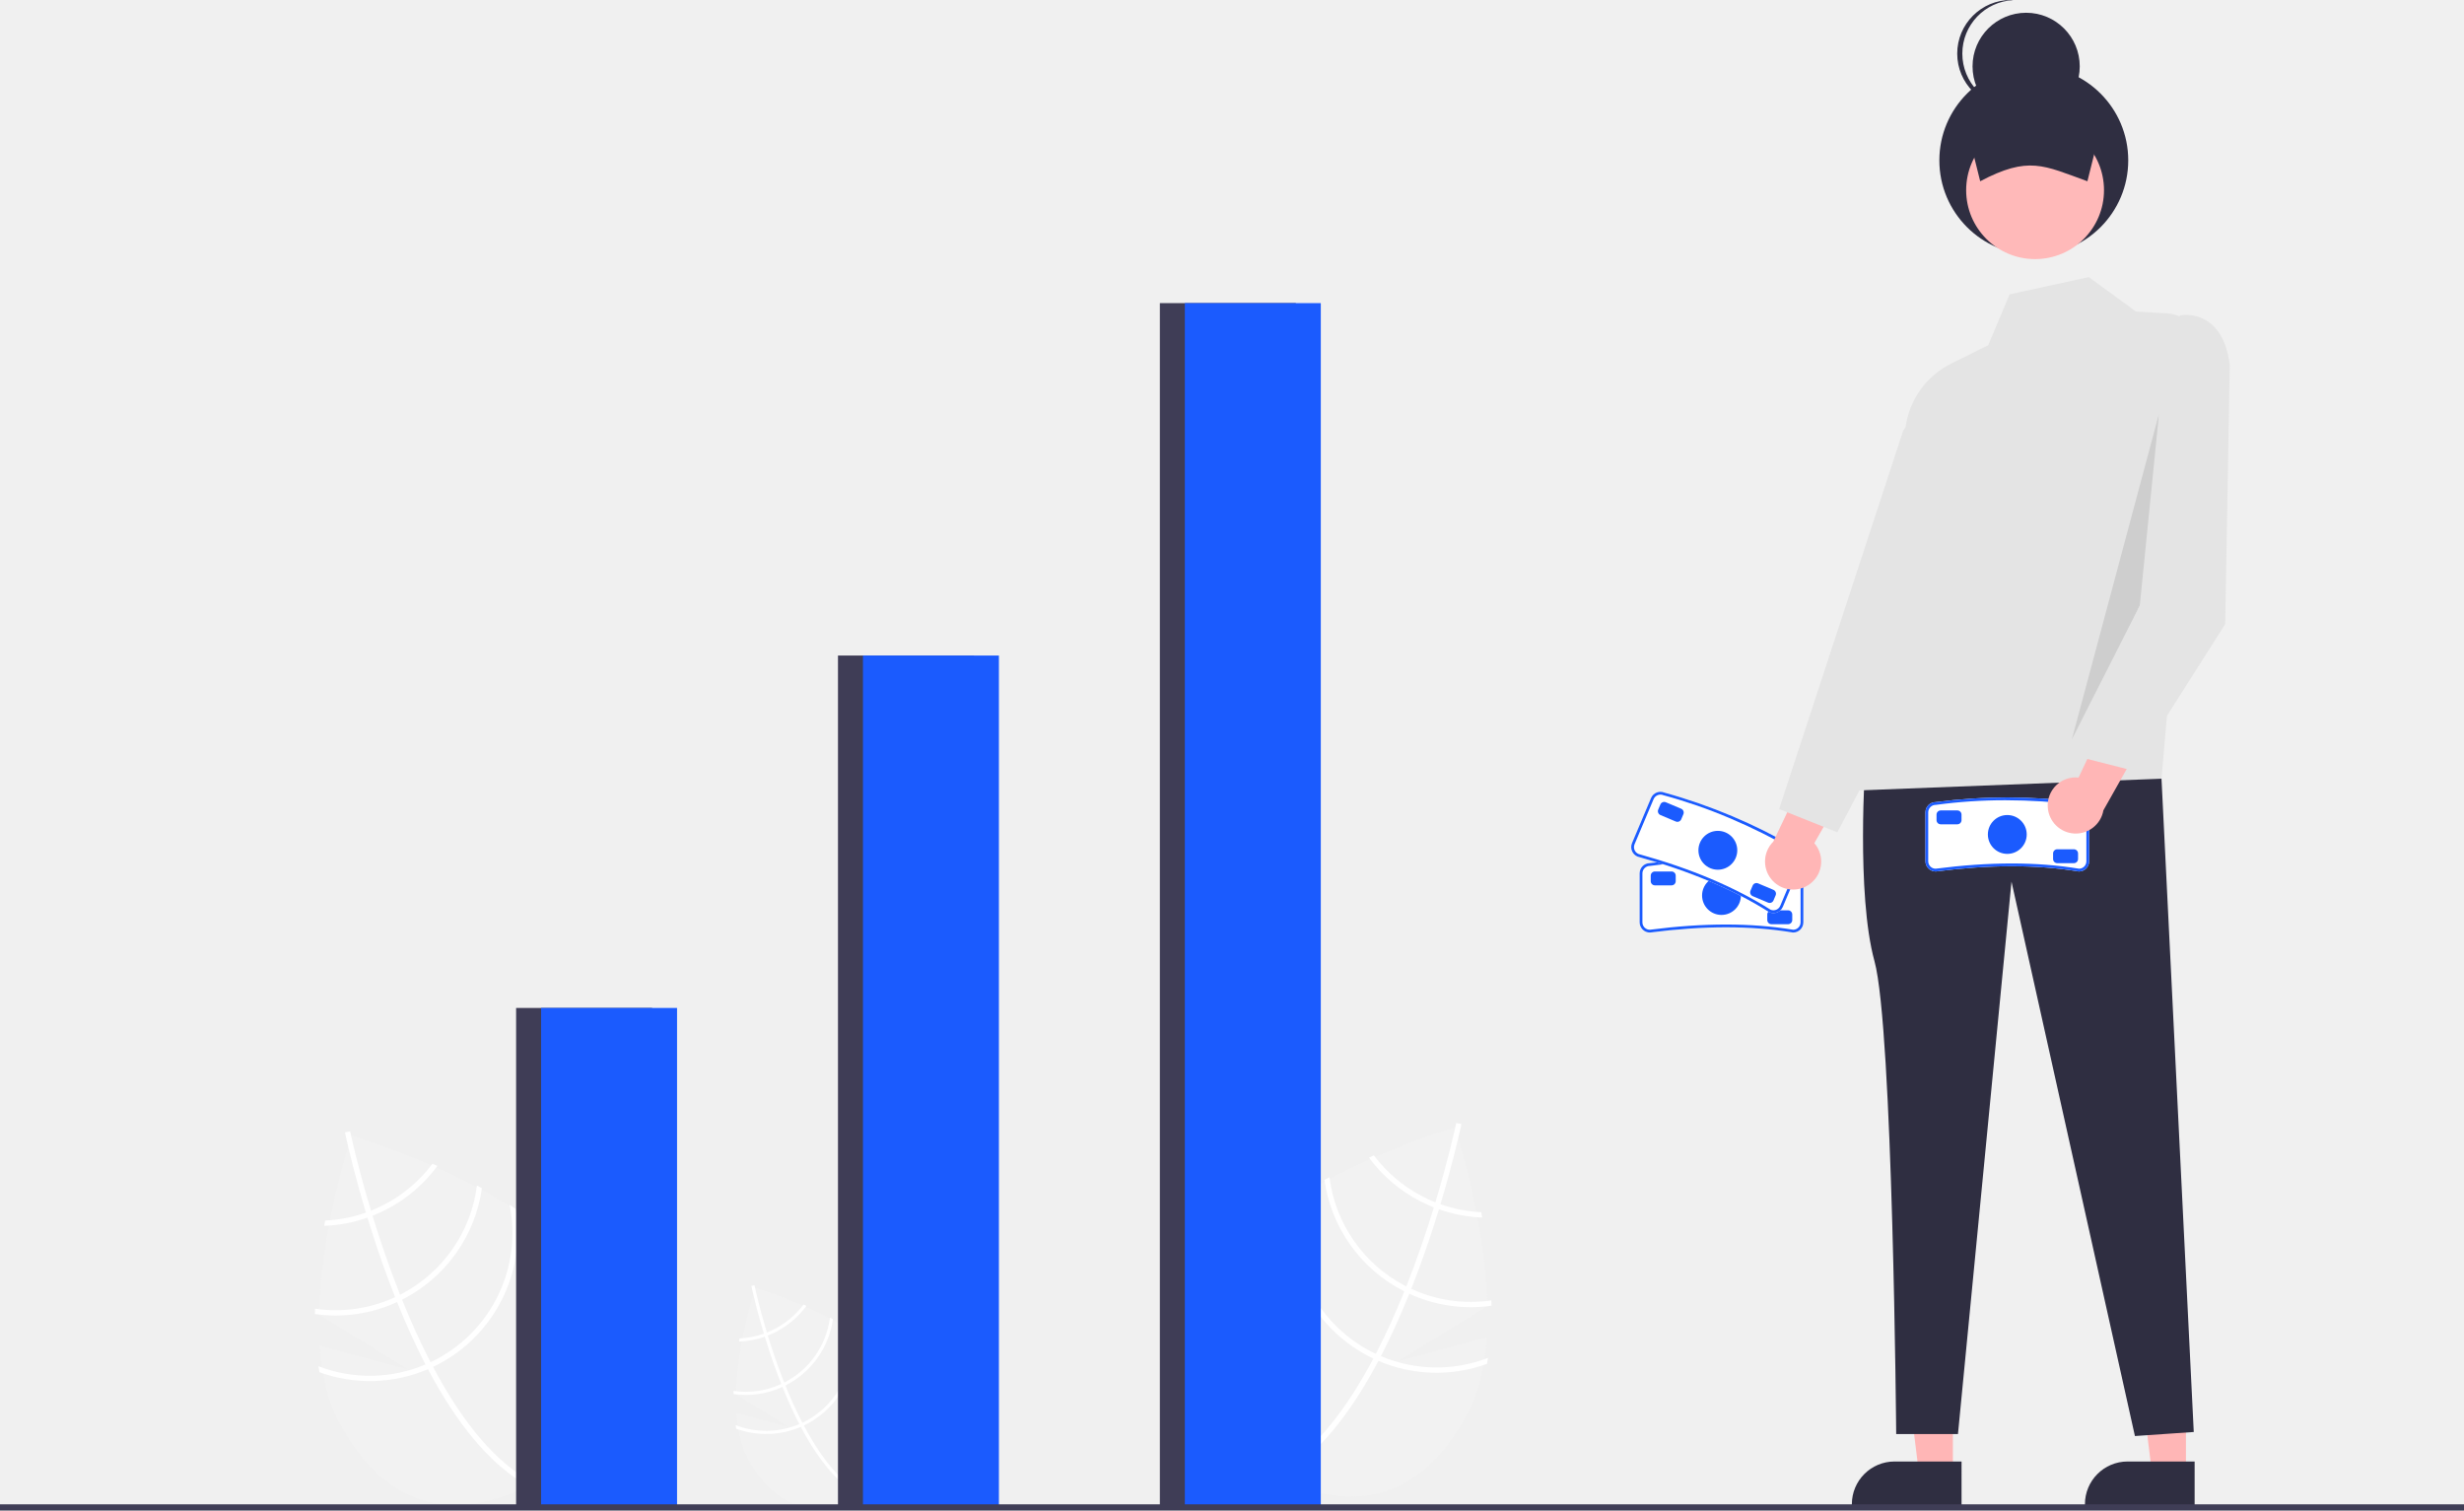
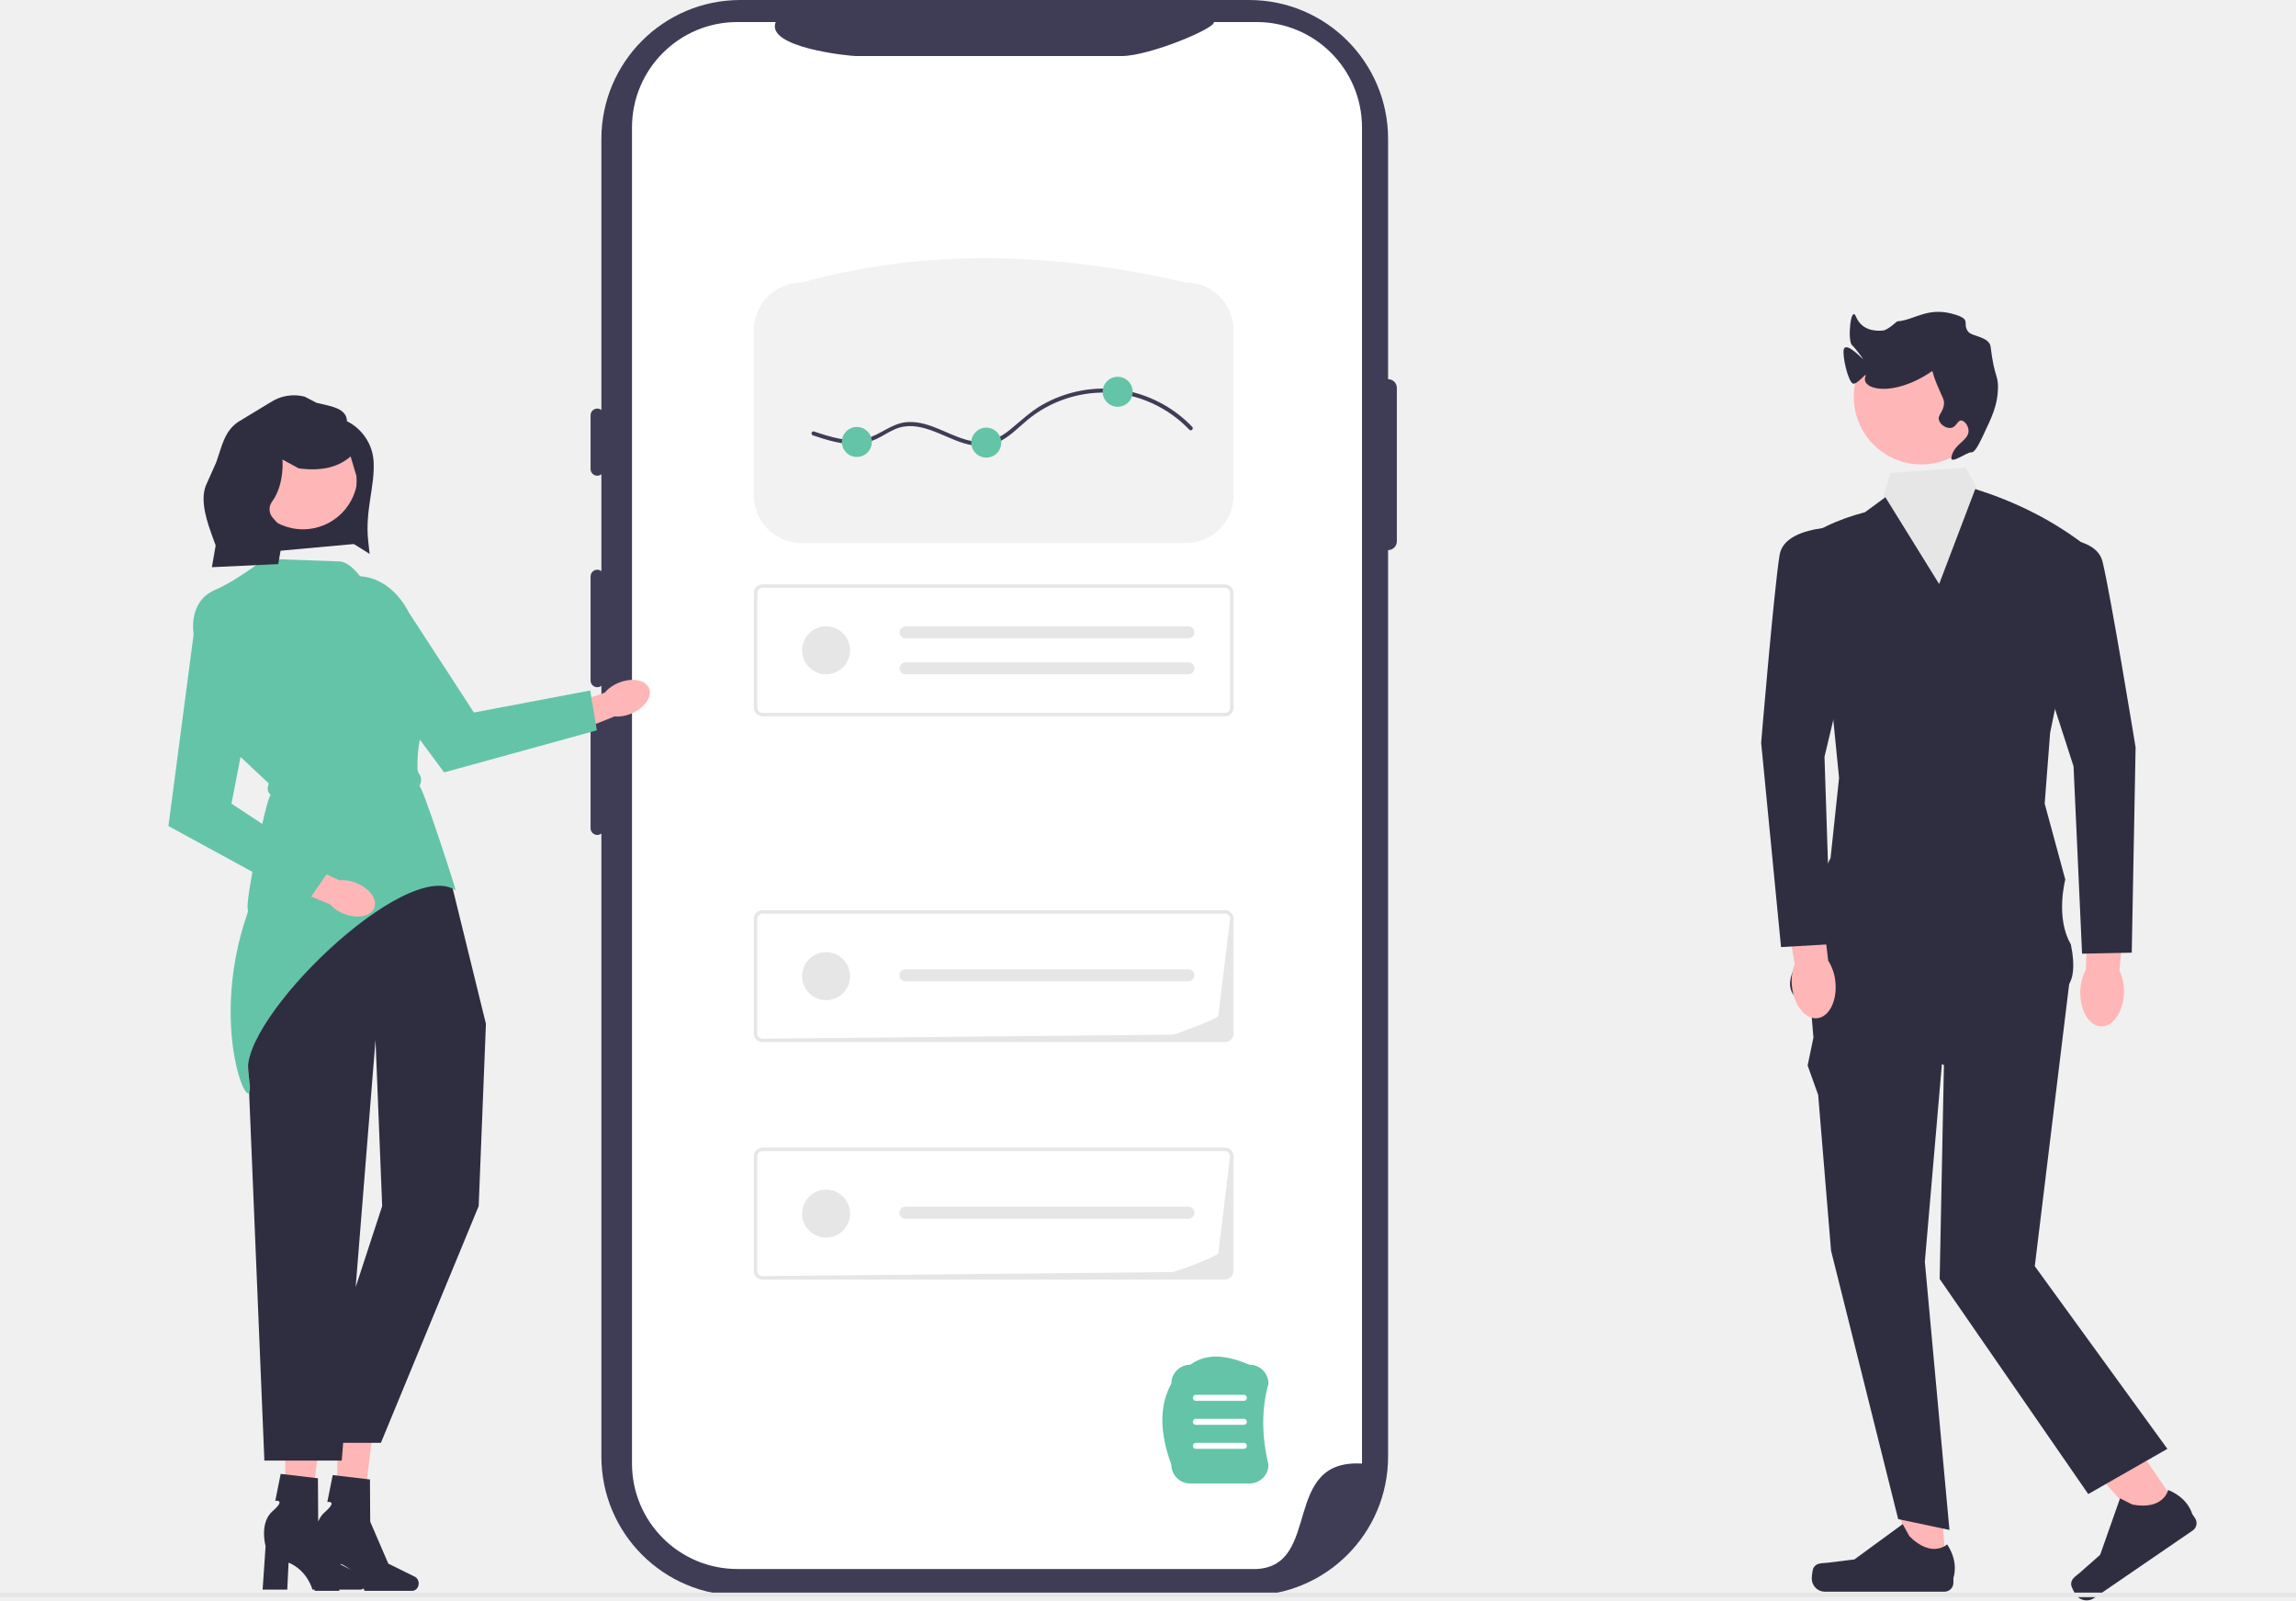
- <svg xmlns="http://www.w3.org/2000/svg" width="888" height="544.357" viewBox="0 0 888 544.357" role="img" artist="Katerina Limpitsouni" source="https://undraw.co/">
-   <path d="M691.817,659.775l-32.031,8.592,32.263-19.84c-.694-31.628-11.733-64.424-11.733-64.424s-68.95,19.975-87.046,54.564-3.852,57.425,21.514,70.695c25.365,13.27,52.247,11.951,70.343-22.639C689.154,679.026,691.147,669.669,691.817,659.775Z" transform="translate(-156 -177.8214)" fill="#f2f2f2" />
-   <path d="M653.662,666.536l-.892,1.705c-10.47,19.765-21.902,33.479-34.156,40.936-.177.112-.357.211-.534.323l-.5-.831-.471-.805c13.427-7.951,24.696-23.224,33.832-40.461.3-.553.604-1.114.892-1.684,3.803-7.331,7.228-14.967,10.273-22.534.241-.584.478-1.18.714-1.776,3.967-10.008,7.275-19.824,9.926-28.467.19-.61.372-1.225.549-1.831,4.427-14.648,6.883-25.651,7.41-28.096.069-.297.102-.463.111-.501l.921.192.013-.004.93.196c-.009.038-.117.594-.349,1.613-.845,3.815-3.246,14.116-7.203,27.29-.181.593-.363,1.208-.553,1.818-2.144,7.016-4.707,14.771-7.699,22.752q-1.123,3.009-2.281,5.902c-.228.601-.465,1.197-.706,1.781Q658.952,656.323,653.662,666.536Z" transform="translate(-156 -177.8214)" fill="#fff" />
-   <path d="M675.128,611.801c-.605-.22-1.219-.444-1.832-.69a52.552,52.552,0,0,1-4.888-2.246,51.119,51.119,0,0,1-17.268-14.667c-.589.262-1.177.524-1.778.79a53.011,53.011,0,0,0,18.163,15.566,54.372,54.372,0,0,0,5.222,2.388c.605.241,1.219.465,1.828.677a52.565,52.565,0,0,0,15.595,2.966q-.18-.981-.348-1.924A50.943,50.943,0,0,1,675.128,611.801Z" transform="translate(-156 -177.8214)" fill="#fff" />
-   <path d="M664.594,642.272q-.9-.406-1.774-.863c-.182-.084-.367-.181-.545-.274a51.39,51.39,0,0,1-27.161-39.076c-.598.321-1.196.643-1.79.977a53.298,53.298,0,0,0,28.068,39.787c.236.124.473.247.713.362.595.301,1.186.588,1.782.868a53.016,53.016,0,0,0,29.618,4.315c-.01-.639-.019-1.279-.037-1.922A51.037,51.037,0,0,1,664.594,642.272Z" transform="translate(-156 -177.8214)" fill="#fff" />
-   <path d="M653.662,666.536c-.617-.258-1.226-.534-1.83-.818-.646-.306-1.288-.62-1.921-.951a51.529,51.529,0,0,1-26.586-55.75c-.738.485-1.471.962-2.191,1.455a53.416,53.416,0,0,0,27.894,55.983c.633.331,1.27.654,1.913.947.608.297,1.217.572,1.83.839a53.259,53.259,0,0,0,39.098,1.093c.149-.717.269-1.439.393-2.17A51.362,51.362,0,0,1,653.662,666.536Z" transform="translate(-156 -177.8214)" fill="#fff" />
-   <path d="M271.183,662.775l32.031,8.592L270.952,651.528c.694-31.628,11.733-64.424,11.733-64.424s68.95,19.975,87.046,54.564,3.852,57.425-21.514,70.695c-25.365,13.27-52.247,11.951-70.343-22.639C273.846,682.026,271.853,672.669,271.183,662.775Z" transform="translate(-156 -177.8214)" fill="#f2f2f2" />
-   <path d="M309.338,669.536l.892,1.705c10.47,19.765,21.902,33.479,34.156,40.936.177.112.357.211.534.323l.5-.831.471-.805c-13.427-7.951-24.696-23.224-33.832-40.461-.3-.553-.604-1.114-.892-1.684-3.803-7.331-7.228-14.967-10.273-22.534-.241-.584-.478-1.18-.714-1.776-3.967-10.008-7.275-19.824-9.926-28.467-.19-.61-.372-1.225-.549-1.831-4.427-14.648-6.883-25.651-7.41-28.096-.069-.297-.102-.463-.111-.501l-.921.192-.013-.004-.93.196c.009.038.117.594.349,1.613.845,3.815,3.246,14.116,7.203,27.29.181.593.363,1.208.553,1.818,2.144,7.016,4.707,14.771,7.699,22.752q1.123,3.009,2.281,5.902c.228.601.465,1.197.706,1.781Q304.048,659.323,309.338,669.536Z" transform="translate(-156 -177.8214)" fill="#fff" />
-   <path d="M273.179,617.661q-.168.943-.348,1.924a52.565,52.565,0,0,0,15.595-2.966c.61-.211,1.223-.436,1.828-.677a54.372,54.372,0,0,0,5.222-2.388,53.011,53.011,0,0,0,18.163-15.566c-.601-.266-1.19-.528-1.778-.79a51.119,51.119,0,0,1-17.268,14.667,52.552,52.552,0,0,1-4.888,2.246c-.613.246-1.227.47-1.832.69A50.943,50.943,0,0,1,273.179,617.661Z" transform="translate(-156 -177.8214)" fill="#fff" />
-   <path d="M269.531,649.445c-.018.644-.028,1.283-.037,1.922a53.016,53.016,0,0,0,29.618-4.315c.596-.279,1.187-.567,1.782-.868.241-.115.477-.239.713-.362a53.298,53.298,0,0,0,28.068-39.787c-.594-.334-1.192-.656-1.79-.977a51.39,51.39,0,0,1-27.161,39.076c-.177.093-.363.19-.545.274q-.874.457-1.774.863A51.037,51.037,0,0,1,269.531,649.445Z" transform="translate(-156 -177.8214)" fill="#fff" />
-   <path d="M270.738,670.164c.124.731.244,1.453.393,2.17a53.259,53.259,0,0,0,39.098-1.093c.613-.267,1.221-.542,1.83-.839.642-.293,1.28-.616,1.913-.947a53.416,53.416,0,0,0,27.894-55.983c-.721-.494-1.454-.97-2.191-1.455a51.529,51.529,0,0,1-26.586,55.75c-.633.331-1.275.645-1.921.951-.604.284-1.213.559-1.83.818A51.362,51.362,0,0,1,270.738,670.164Z" transform="translate(-156 -177.8214)" fill="#fff" />
-   <path d="M421.356,686.995l19.069,5.115-19.207-11.811c.413-18.829,6.985-38.353,6.985-38.353s41.048,11.892,51.821,32.483,2.293,34.186-12.808,42.087c-15.101,7.9-31.104,7.115-41.877-13.477C422.941,698.456,421.755,692.885,421.356,686.995Z" transform="translate(-156 -177.8214)" fill="#f2f2f2" />
-   <path d="M444.07,691.02l.531,1.015c6.233,11.767,13.039,19.931,20.334,24.371.105.067.213.125.318.192l.298-.495.28-.479c-7.993-4.734-14.702-13.826-20.141-24.087-.179-.329-.36-.663-.531-1.002-2.264-4.364-4.303-8.91-6.116-13.415-.143-.347-.284-.702-.425-1.058-2.362-5.958-4.331-11.802-5.909-16.947-.113-.363-.221-.729-.327-1.09-2.636-8.72-4.098-15.271-4.411-16.726-.041-.177-.061-.275-.066-.298l-.548.114-.008-.002-.553.117c.005.023.07.354.208.96.503,2.271,1.932,8.404,4.288,16.246.108.353.216.719.329,1.082,1.276,4.177,2.802,8.793,4.584,13.545q.668,1.791,1.358,3.514c.136.358.277.713.42,1.06Q440.921,684.94,444.07,691.02Z" transform="translate(-156 -177.8214)" fill="#fff" />
-   <path d="M422.544,660.138q-.1.561-.207,1.145a31.294,31.294,0,0,0,9.284-1.766c.363-.126.728-.259,1.088-.403a32.37,32.37,0,0,0,3.109-1.422,31.559,31.559,0,0,0,10.813-9.267c-.358-.158-.708-.314-1.059-.47a30.432,30.432,0,0,1-10.28,8.732,31.287,31.287,0,0,1-2.91,1.337c-.365.146-.73.28-1.091.411A30.327,30.327,0,0,1,422.544,660.138Z" transform="translate(-156 -177.8214)" fill="#fff" />
-   <path d="M420.373,679.06c-.011.383-.016.764-.022,1.144a31.562,31.562,0,0,0,17.633-2.569c.355-.166.707-.338,1.061-.517.143-.069.284-.142.425-.216a31.73,31.73,0,0,0,16.709-23.686c-.354-.199-.71-.39-1.066-.582a30.594,30.594,0,0,1-16.169,23.263c-.106.055-.216.113-.324.163q-.52.272-1.056.514A30.383,30.383,0,0,1,420.373,679.06Z" transform="translate(-156 -177.8214)" fill="#fff" />
-   <path d="M421.091,691.394c.074.435.145.865.234,1.292a31.707,31.707,0,0,0,23.276-.651c.365-.159.727-.323,1.089-.499.382-.174.762-.367,1.139-.564a31.8,31.8,0,0,0,16.606-33.328c-.429-.294-.865-.578-1.304-.866a30.676,30.676,0,0,1-15.827,33.19c-.377.197-.759.384-1.144.566-.36.169-.722.333-1.089.487A30.577,30.577,0,0,1,421.091,691.394Z" transform="translate(-156 -177.8214)" fill="#fff" />
-   <path d="M802.236,513.878l-.082-.007c-15.167-2.504-32.015-2.503-51.508.003h-.008a3.686,3.686,0,0,1-3.729-3.669V492.552a3.678,3.678,0,0,1,3.673-3.673,199.874,199.874,0,0,1,51.715.004h.007a3.659,3.659,0,0,1,3.605,3.669v17.653A3.678,3.678,0,0,1,802.236,513.878Z" transform="translate(-156 -177.8214)" fill="#fff" />
-   <path d="M802.236,513.878l-.082-.007c-15.167-2.504-32.015-2.503-51.508.003h-.008a3.686,3.686,0,0,1-3.729-3.669V492.552a3.678,3.678,0,0,1,3.673-3.673,199.874,199.874,0,0,1,51.715.004h.007a3.659,3.659,0,0,1,3.605,3.669v17.653A3.678,3.678,0,0,1,802.236,513.878Zm-26.482-25.675a184.5,184.5,0,0,0-25.103,1.67,2.699,2.699,0,0,0-2.741,2.678v17.653a2.676,2.676,0,0,0,2.673,2.673c19.51-2.513,36.439-2.513,51.693-0a2.676,2.676,0,0,0,2.634-2.673V492.552a2.676,2.676,0,0,0-2.673-2.673A215.528,215.528,0,0,0,775.754,488.203Z" transform="translate(-156 -177.8214)" fill="#1b5bfe" />
-   <circle cx="620.409" cy="322.714" r="7" fill="#1b5bfe" />
-   <path d="M758.409,496.878h-6a1.502,1.502,0,0,1-1.5-1.5v-2a1.502,1.502,0,0,1,1.5-1.5h6a1.502,1.502,0,0,1,1.5,1.5v2A1.502,1.502,0,0,1,758.409,496.878Z" transform="translate(-156 -177.8214)" fill="#1b5bfe" />
-   <path d="M800.409,510.878h-6a1.502,1.502,0,0,1-1.5-1.5v-2a1.502,1.502,0,0,1,1.5-1.5h6a1.502,1.502,0,0,1,1.5,1.5v2A1.502,1.502,0,0,1,800.409,510.878Z" transform="translate(-156 -177.8214)" fill="#1b5bfe" />
-   <path d="M793.699,506.577l-.072-.038c-12.999-8.205-28.522-14.757-47.455-20.028l-.007-.003a3.686,3.686,0,0,1-2.009-4.831l6.865-16.264a3.678,3.678,0,0,1,4.813-1.956,199.874,199.874,0,0,1,47.643,20.115l.006.003a3.659,3.659,0,0,1,1.894,4.783l-6.865,16.264A3.678,3.678,0,0,1,793.699,506.577Z" transform="translate(-156 -177.8214)" fill="#fff" />
-   <path d="M793.699,506.577l-.072-.038c-12.999-8.205-28.522-14.757-47.455-20.028l-.007-.003a3.686,3.686,0,0,1-2.009-4.831l6.865-16.264a3.678,3.678,0,0,1,4.813-1.956,199.874,199.874,0,0,1,47.643,20.115l.006.003a3.659,3.659,0,0,1,1.894,4.783l-6.865,16.264A3.678,3.678,0,0,1,793.699,506.577Zm-14.413-33.953a184.498,184.498,0,0,0-23.776-8.223,2.699,2.699,0,0,0-3.567,1.401l-6.865,16.264a2.676,2.676,0,0,0,1.423,3.503c18.951,5.272,34.548,11.856,47.624,20.102a2.676,2.676,0,0,0,3.466-1.438l6.865-16.264a2.676,2.676,0,0,0-1.423-3.503A215.53,215.53,0,0,0,779.286,472.624Z" transform="translate(-156 -177.8214)" fill="#1b5bfe" />
-   <circle cx="619.094" cy="306.419" r="7" fill="#1b5bfe" />
-   <path d="M759.933,473.871l-5.528-2.333a1.502,1.502,0,0,1-.799-1.965l.778-1.843a1.502,1.502,0,0,1,1.965-.799l5.528,2.333a1.502,1.502,0,0,1,.799,1.965l-.778,1.843A1.502,1.502,0,0,1,759.933,473.871Z" transform="translate(-156 -177.8214)" fill="#1b5bfe" />
-   <path d="M793.183,503.103l-5.528-2.333a1.502,1.502,0,0,1-.799-1.965l.778-1.843a1.502,1.502,0,0,1,1.965-.799l5.528,2.333a1.502,1.502,0,0,1,.799,1.965l-.778,1.843A1.502,1.502,0,0,1,793.183,503.103Z" transform="translate(-156 -177.8214)" fill="#1b5bfe" />
-   <path d="M807.475,496.913a10.056,10.056,0,0,0,2.386-15.234l17.709-31.038-18.531,1.197-13.975,29.291a10.11,10.11,0,0,0,12.412,15.784Z" transform="translate(-156 -177.8214)" fill="#ffb6b6" />
-   <polygon points="787.796 530.684 775.536 530.684 769.704 483.396 787.798 483.397 787.796 530.684" fill="#ffb6b6" />
-   <path d="M946.922,720.39l-39.531-.001v-.5A15.387,15.387,0,0,1,922.778,704.502h.001l24.144.001Z" transform="translate(-156 -177.8214)" fill="#2f2e41" />
-   <polygon points="703.796 530.684 691.536 530.684 685.704 483.396 703.798 483.397 703.796 530.684" fill="#ffb6b6" />
-   <path d="M862.922,720.39l-39.531-.001v-.5A15.387,15.387,0,0,1,838.778,704.502h.001l24.144.001Z" transform="translate(-156 -177.8214)" fill="#2f2e41" />
-   <path d="M828.271,451.974s-3.372,48.021,3.269,72.206,7.827,170.441,7.827,170.441h22.262l19.295-199.085L925.406,695.323l21.204-1.458L934.982,458.443Z" transform="translate(-156 -177.8214)" fill="#2f2e41" />
-   <path d="M925.783,290.096l-17.019-12.419L880.247,283.887l-7.719,18.342-13.302,6.595a30.152,30.152,0,0,0-16.447,22.692l-19.003,131.225,111.206-4.299,13.463-154.543a12.116,12.116,0,0,0-11.367-13.147Z" transform="translate(-156 -177.8214)" fill="#e4e4e4" />
-   <polygon points="696.189 141.253 685.918 155.099 641.182 291.544 662.152 299.94 695.729 236.359 696.189 141.253" fill="#e4e4e4" />
-   <circle cx="732.961" cy="57.795" r="34.037" fill="#2f2e41" />
-   <circle cx="733.421" cy="68.534" r="24.838" fill="#ffb9b9" />
-   <path d="M908.279,243.136c-15.816-5.705-21.167-9.209-38.637,0l-6.439-25.758H914.718Z" transform="translate(-156 -177.8214)" fill="#2f2e41" />
-   <circle cx="730.201" cy="23.918" r="19.318" fill="#2f2e41" />
-   <path d="M863.203,197.14a19.302,19.302,0,0,1,18.398-19.272c-.307-.015-.609-.046-.92-.046a19.318,19.318,0,1,0,0,38.637c.311,0,.613-.032.92-.046A19.302,19.302,0,0,1,863.203,197.14Z" transform="translate(-156 -177.8214)" fill="#2f2e41" />
-   <polygon points="778.087 149.111 771.157 218.196 746.683 266.431 778.087 149.111" opacity="0.1" />
-   <rect x="39.5" y="361.737" width="6" height="5" fill="#f0f0f0" />
-   <path d="M769.029,544.558H757.206v-5H769.029Zm-23.646,0H733.559v-5h11.824Zm-23.647,0H709.912v-5h11.823Zm-23.646,0H686.265v-5h11.824Zm-23.647,0H662.618v-5h11.823Zm-23.647,0H638.971v-5H650.794Zm-23.646,0H615.324v-5h11.823Zm-23.647,0H591.677v-5H603.5Zm-23.647,0H568.03v-5H579.853Zm-23.647,0H544.382v-5h11.824Zm-23.647,0H520.735v-5h11.824Zm-23.647,0h-11.824v-5h11.824Zm-23.647,0H473.441v-5h11.824Zm-23.647,0H449.794v-5h11.823Zm-23.647,0H426.147v-5H437.971Zm-23.647,0H402.5v-5h11.824Zm-23.647,0H378.853v-5h11.824Zm-23.647,0H355.206v-5h11.824Zm-23.647,0H331.559v-5h11.823Zm-23.647,0h-11.823v-5h11.823Zm-23.647,0h-11.823v-5h11.823Zm-23.647,0H260.618v-5h11.824Zm-23.647,0H236.971v-5h11.824Zm-23.647,0h-11.823v-5h11.824Z" transform="translate(-156 -177.8214)" fill="#f0f0f0" />
-   <rect x="39.5" y="234.737" width="6" height="5" fill="#f0f0f0" />
-   <path d="M769.029,417.558H757.206v-5H769.029Zm-23.646,0H733.559v-5h11.824Zm-23.647,0H709.912v-5h11.823Zm-23.646,0H686.265v-5h11.824Zm-23.647,0H662.618v-5h11.823Zm-23.647,0H638.971v-5H650.794Zm-23.646,0H615.324v-5h11.823Zm-23.647,0H591.677v-5H603.5Zm-23.647,0H568.03v-5H579.853Zm-23.647,0H544.382v-5h11.824Zm-23.647,0H520.735v-5h11.824Zm-23.647,0h-11.824v-5h11.824Zm-23.647,0H473.441v-5h11.824Zm-23.647,0H449.794v-5h11.823Zm-23.647,0H426.147v-5H437.971Zm-23.647,0H402.5v-5h11.824Zm-23.647,0H378.853v-5h11.824Zm-23.647,0H355.206v-5h11.824Zm-23.647,0H331.559v-5h11.823Zm-23.647,0h-11.823v-5h11.823Zm-23.647,0h-11.823v-5h11.823Zm-23.647,0H260.618v-5h11.824Zm-23.647,0H236.971v-5h11.824Zm-23.647,0h-11.823v-5h11.824Z" transform="translate(-156 -177.8214)" fill="#f0f0f0" />
-   <rect x="39.5" y="107.737" width="6" height="5" fill="#f0f0f0" />
-   <path d="M769.029,290.558H757.206v-5H769.029Zm-23.646,0H733.559v-5h11.824Zm-23.647,0H709.912v-5h11.823Zm-23.646,0H686.265v-5h11.824Zm-23.647,0H662.618v-5h11.823Zm-23.647,0H638.971v-5H650.794Zm-23.646,0H615.324v-5h11.823Zm-23.647,0H591.677v-5H603.5Zm-23.647,0H568.03v-5H579.853Zm-23.647,0H544.382v-5h11.824Zm-23.647,0H520.735v-5h11.824Zm-23.647,0h-11.824v-5h11.824Zm-23.647,0H473.441v-5h11.824Zm-23.647,0H449.794v-5h11.823Zm-23.647,0H426.147v-5H437.971Zm-23.647,0H402.5v-5h11.824Zm-23.647,0H378.853v-5h11.824Zm-23.647,0H355.206v-5h11.824Zm-23.647,0H331.559v-5h11.823Zm-23.647,0h-11.823v-5h11.823Zm-23.647,0h-11.823v-5h11.823Zm-23.647,0H260.618v-5h11.824Zm-23.647,0H236.971v-5h11.824Zm-23.647,0h-11.823v-5h11.824Z" transform="translate(-156 -177.8214)" fill="#f0f0f0" />
-   <rect x="186" y="363.237" width="49" height="180" fill="#3f3d56" />
-   <rect x="195" y="363.237" width="49" height="180" fill="#1b5bfe" />
-   <rect x="302" y="236.237" width="49" height="307" fill="#3f3d56" />
-   <rect x="311" y="236.237" width="49" height="307" fill="#1b5bfe" />
-   <rect x="418" y="109.237" width="49" height="434" fill="#3f3d56" />
-   <rect x="427" y="109.237" width="49" height="434" fill="#1b5bfe" />
-   <circle cx="40" cy="110.237" r="12" fill="#f0f0f0" />
-   <circle cx="40" cy="237.237" r="12" fill="#f0f0f0" />
-   <circle cx="40" cy="364.237" r="12" fill="#f0f0f0" />
-   <rect y="542.116" width="888" height="2.241" fill="#3f3d56" />
-   <path d="M905.236,491.878l-.082-.007c-15.167-2.504-32.015-2.503-51.508.003h-.008a3.686,3.686,0,0,1-3.729-3.669V470.552a3.678,3.678,0,0,1,3.673-3.673,199.874,199.874,0,0,1,51.715.004h.007a3.659,3.659,0,0,1,3.605,3.669v17.653A3.678,3.678,0,0,1,905.236,491.878Z" transform="translate(-156 -177.8214)" fill="#fff" />
-   <path d="M905.236,491.878l-.082-.007c-15.167-2.504-32.015-2.503-51.508.003h-.008a3.686,3.686,0,0,1-3.729-3.669V470.552a3.678,3.678,0,0,1,3.673-3.673,199.874,199.874,0,0,1,51.715.004h.007a3.659,3.659,0,0,1,3.605,3.669v17.653A3.678,3.678,0,0,1,905.236,491.878Zm-26.482-25.675a184.5,184.5,0,0,0-25.103,1.67,2.699,2.699,0,0,0-2.741,2.678v17.653a2.676,2.676,0,0,0,2.673,2.673c19.51-2.513,36.439-2.513,51.693-0a2.676,2.676,0,0,0,2.634-2.673V470.552a2.676,2.676,0,0,0-2.673-2.673A215.528,215.528,0,0,0,878.754,466.203Z" transform="translate(-156 -177.8214)" fill="#1b5bfe" />
-   <circle cx="723.409" cy="300.714" r="7" fill="#1b5bfe" />
-   <path d="M861.409,474.878h-6a1.502,1.502,0,0,1-1.5-1.5v-2a1.502,1.502,0,0,1,1.5-1.5h6a1.502,1.502,0,0,1,1.5,1.5v2A1.502,1.502,0,0,1,861.409,474.878Z" transform="translate(-156 -177.8214)" fill="#1b5bfe" />
-   <path d="M903.409,488.878h-6a1.502,1.502,0,0,1-1.5-1.5v-2a1.502,1.502,0,0,1,1.5-1.5h6a1.502,1.502,0,0,1,1.5,1.5v2A1.502,1.502,0,0,1,903.409,488.878Z" transform="translate(-156 -177.8214)" fill="#1b5bfe" />
-   <path d="M893.994,468.738a10.056,10.056,0,0,1,11.1-10.702l15.238-32.323,9.663,15.857-15.951,28.264a10.11,10.11,0,0,1-20.05-1.095Z" transform="translate(-156 -177.8214)" fill="#ffb6b6" />
-   <path d="M935.422,299.661l6.276-8.184s15.29-3.114,17.887,17.887l-1.635,93.365L924.444,455.466l-21.761-5.556,28.451-62.647Z" transform="translate(-156 -177.8214)" fill="#e4e4e4" />
+ <svg xmlns="http://www.w3.org/2000/svg" width="851.034" height="593.126" viewBox="0 0 851.034 593.126" role="img" artist="Katerina Limpitsouni" source="https://undraw.co/">
+   <g>
+     <polygon points="106.029 527.613 119.193 527.924 114.22 567.999 105.3 567.789 106.029 527.613" fill="#ffb6b6" />
+     <path d="M135.904,586.399l-0-0c0-1.088-.566-2.072-1.44-2.504l-9.824-4.853-6.698-15.535-.101-15.651-13.802-1.623-1.996,9.97s4.11-.613-.964,3.792c-5.074,4.405-2.631,13.024-2.631,13.024l-1.107,16.109h9.134l.49-10.018c7.104,3.014,8.846,10.018,8.846,10.018h17.706c1.319,0,2.389-1.222,2.389-2.729h0l0-0Z" fill="#2f2e41" />
+   </g>
+   <g>
+     <polygon points="125.311 528.054 138.475 528.365 133.503 568.44 124.583 568.23 125.311 528.054" fill="#ffb6b6" />
+     <path d="M155.187,586.84l-0-0c0-1.088-.566-2.072-1.44-2.504l-9.824-4.853-6.698-15.535-.101-15.651-13.802-1.623-1.996,9.97s4.11-.613-.964,3.792c-5.074,4.405-2.631,13.024-2.631,13.024l-1.107,16.109h9.134l.49-10.018c7.104,3.014,8.846,10.018,8.846,10.018h17.706c1.319,0,2.389-1.222,2.389-2.729h0l0-0Z" fill="#2f2e41" />
+   </g>
+   <path d="M110.215,292.991h0l-14.923,35.633c-4.975,11.878-6.551,24.905-4.553,37.626l7.253,175.054h28.677l12.517-155.886,2.47,61.577-28.708,87.732h28.235l36.242-87.733,2.687-67.555-12.876-52.422-57.02-34.028h0Z" fill="#2f2e41" />
+   <g>
+     <path id="b-728" d="M514.509,140.519h0V51.514C514.509,23.063,491.446,0,462.996,0h-188.574c-28.45-0-51.514,23.063-51.514,51.513v488.291c0,28.45,23.063,51.514,51.514,51.514h188.573c28.45,0,51.514-23.063,51.514-51.514V203.875h0c1.792,0,3.245-1.453,3.245-3.245l.002-56.866c0-1.792-1.453-3.245-3.245-3.245l-0,0Z" fill="#3f3d56" />
+     <path id="c-729" d="M504.836,47.23v495.189c-30.105-1.849-14.792,37.818-39.056,39.064h-192.443c-21.579,.003-39.075-17.486-39.082-39.064V47.23c.006-21.578,17.502-39.066,39.08-39.064h14.192c-3.865,9.505,27.328,12.597,29.719,12.6h98.559c10.26-.013,35.014-10.385,34.113-12.6h15.854c21.57,.004,39.056,17.486,39.064,39.056l0,.007h-0Z" fill="#fff" />
+     <g>
+       <path d="M221.39,151.421c-1.372,0-2.488,1.116-2.488,2.488v19.907c0,1.372,1.116,2.488,2.488,2.488s2.488-1.116,2.488-2.488v-19.907c0-1.372-1.116-2.488-2.488-2.488Z" fill="#3f3d56" />
+       <path d="M221.39,211.144c-1.372,0-2.488,1.116-2.488,2.488v38.571c0,1.372,1.116,2.488,2.488,2.488s2.488-1.116,2.488-2.488v-38.571c0-1.372-1.116-2.488-2.488-2.488Z" fill="#3f3d56" />
+       <path d="M221.39,265.889c-1.372,0-2.488,1.116-2.488,2.488v38.571c0,1.372,1.116,2.488,2.488,2.488s2.488-1.116,2.488-2.488v-38.571c0-1.372-1.116-2.488-2.488-2.488Z" fill="#3f3d56" />
+     </g>
+   </g>
+   <g>
+     <polygon points="808.331 559.842 796.522 567.931 759.701 526.233 777.13 514.295 808.331 559.842" fill="#ffb6b6" />
+     <path d="M767.691,587.29h0c.057,.871,1.232,3.003,1.725,3.723h0c1.516,2.213,4.54,2.778,6.753,1.262l36.568-25.053c1.51-1.034,1.895-3.097,.861-4.607l-1.043-1.522s-1.326-5.815-8.914-8.903c0,0-1.603,7.587-13.259,5.409l-4.571-2.298-7.367,20.913-7.494,6.614c-1.64,1.447-3.401,2.28-3.26,4.462l-0,0,0,0Z" fill="#2f2e41" />
+   </g>
+   <g>
+     <polygon points="721.269 581.316 706.956 581.314 700.147 526.105 717.667 528.287 721.269 581.316" fill="#ffb6b6" />
+     <path d="M672.23,580.991h0c-.446,.751-.681,3.173-.681,4.046h0c0,2.683,2.175,4.858,4.858,4.858h44.327c1.83,0,3.314-1.484,3.314-3.314v-1.845s2.193-5.547-2.322-12.383c0,0-5.611,5.353-13.995-3.031l-2.472-4.479-17.897,13.089-9.92,1.221c-2.17,.267-4.094-.041-5.211,1.839h-0v0Z" fill="#2f2e41" />
+   </g>
+   <path id="d-730" d="M671.085,371.505l1.077,13.019-2.143,10.353,3.903,10.915,4.774,57.71,24.884,99.498,19,4-9.121-99.387,7.075-81.978-49.449-14.13Z" fill="#2f2e41" />
+   <path id="e-731" d="M751.825,314.985l-72.666,1.009-8.074,55.508,49.449,23.213-1.577,79.276,55.071,79.72,29.331-16.758-49.149-67.7,13.763-112.89-16.148-41.378h0Z" fill="#2f2e41" />
+   <path id="f-732" d="M698.034,184.487l-12.82,16.453,6.056,126.155,47.434-1.009,8.074-110.007-10.092-28.259-3.652-6.333-4.367-8.2-28,2-2.633,9.2h-0Z" fill="#e6e6e6" />
+   <path id="g-733" d="M679.103,262.504l2.564,25.783-3.15,29.67-3.937,8.044-9,32s-9.185,13.994,11,15,86.346-5.541,86.346-5.541c0,0,8.249-.203,4.654-17.459-5.807-9.98-2.063-24.044-2.063-24.044l-7.637-28.136,2.018-26.24,14.13-68.629c-12.549-9.862-26.604-16.92-41.884-21.7l-13.383,35.19-19.925-32.162-7.569,5.551c-10.209,2.677-19.194,6.794-26.3,13.12l14.136,59.553Z" fill="#2f2e41" />
+   <path id="h-734" d="M439.546,201.291h-142.435c-9.763-.011-17.675-7.923-17.686-17.686v-61.225c.011-9.763,7.923-17.675,17.686-17.686,45.45-12.592,93.118-11.412,142.435,0,9.763,.012,17.674,7.923,17.685,17.686v61.225c-.011,9.763-7.922,17.674-17.685,17.686h-0Z" fill="#f2f2f2" />
+   <g id="i" transform="translate(0 -32.533)">
+     <path id="j-735" d="M454.057,297.99h-171.456c-1.753-.002-3.173-1.422-3.175-3.175v-42.53c.002-1.753,1.422-3.173,3.175-3.175h171.456c1.753,.002,3.173,1.422,3.175,3.175v42.531c-.002,1.753-1.422,3.173-3.175,3.175v-.001Zm-171.456-47.61c-1.052,.001-1.904,.853-1.905,1.905v42.531c.001,1.052,.853,1.904,1.905,1.905h171.456c1.052-.001,1.904-.853,1.905-1.905v-42.531c-.001-1.052-.853-1.904-1.905-1.905h-171.456Z" fill="#e6e6e6" />
+     <path id="k-736" d="M335.625,264.656c-1.227,.026-2.201,1.042-2.176,2.269,.025,1.191,.985,2.15,2.176,2.176h104.778c1.227,.047,2.26-.91,2.307-2.137,.047-1.227-.91-2.26-2.137-2.306h-104.948v-.002Z" fill="#e6e6e6" />
+     <path id="l-737" d="M335.625,277.995c-1.227,.026-2.201,1.042-2.176,2.269,.025,1.191,.985,2.15,2.176,2.176h104.778c1.227,.047,2.26-.91,2.307-2.137,.047-1.227-.91-2.26-2.137-2.306h-104.948v-.002Z" fill="#e6e6e6" />
+     <circle id="m" cx="306.192" cy="273.551" r="8.891" fill="#e6e6e6" />
+   </g>
+   <g id="n" transform="translate(0 0.223)">
+     <path id="o-738" d="M454.057,473.99h-171.456c-1.753-.002-3.173-1.422-3.175-3.175v-42.53c.002-1.753,1.422-3.173,3.175-3.175h171.456c1.753,.002,3.173,1.422,3.175,3.175v42.531c-.002,1.753-1.422,3.173-3.175,3.175v-.001Zm-171.456-47.61c-1.052,.001-1.904,.853-1.905,1.905v42.531c.001,1.052,.853,1.904,1.905,1.905l151.979-1.498c1.052-.001,16.999-5.948,17-7l4.382-35.938c-.001-1.052-.853-1.904-1.905-1.905h-171.456Z" fill="#e6e6e6" />
+     <path id="p-739" d="M335.625,446.996c-1.227-.026-2.244,.948-2.269,2.176s.948,2.244,2.176,2.269c.031,.001,.063,.001,.094,0h104.778c1.227,.047,2.26-.91,2.307-2.136,.047-1.227-.91-2.26-2.137-2.307h-104.948v-.002Z" fill="#e6e6e6" />
+     <circle id="q" cx="306.192" cy="449.551" r="8.891" fill="#e6e6e6" />
+   </g>
+   <g id="r" transform="translate(0 0.223)">
+     <path id="s-740" d="M454.057,385.99h-171.456c-1.753-.002-3.173-1.422-3.175-3.175v-42.53c.002-1.753,1.422-3.173,3.175-3.175h171.456c1.753,.002,3.173,1.422,3.175,3.175v42.531c-.002,1.753-1.422,3.173-3.175,3.175v-.001Zm-171.456-47.61c-1.052,.001-1.904,.853-1.905,1.905v42.531c.001,1.052,.853,1.904,1.905,1.905l151.979-1.498c1.052-.001,16.999-5.948,17-7l4.382-35.938c-.001-1.052-.853-1.904-1.905-1.905h-171.456Z" fill="#e6e6e6" />
+     <path id="t-741" d="M335.625,358.996c-1.227-.026-2.244,.948-2.269,2.176s.948,2.244,2.176,2.269c.031,.001,.063,.001,.094,0h104.778c1.227,.047,2.26-.91,2.307-2.136,.047-1.227-.91-2.26-2.137-2.307h-104.948v-.002Z" fill="#e6e6e6" />
+     <circle id="u" cx="306.192" cy="361.551" r="8.891" fill="#e6e6e6" />
+   </g>
+   <g>
+     <circle cx="712.17" cy="147.071" r="25.049" fill="#ffb6b6" />
+     <path d="M730.567,167.652c1.38,.235,3-3.109,4.547-6.366,3.24-6.819,5.3-11.153,5.457-17.28,.134-5.222-1.317-3.851-2.728-15.461-.465-3.829-7.007-3.822-8.339-5.64-2.249-3.071,1.202-4.338-4.394-6.183-10.481-3.456-15.221,1.913-21.877,2.375-.168,.012-3.468,3.239-5.311,3.406-3.229,.292-7.887-.211-9.975-5.13-1.953-4.6-3.246,8.842-1.501,10.505,1.482,1.412,4.038,4.957,4.103,5.215,.074,.292-6.077-6.522-7.104-3.714-.739,2.021,1.587,12.418,3.466,12.809,1.571,.327,5.414-4.853,4.547-2.728-2.011,4.926,10.081,8.07,24.556-1.819,.513-.351,.028,.209,1.819,4.547,2.258,5.472,2.768,5.769,2.728,7.276-.085,3.263-2.535,4.223-1.819,6.366,.58,1.736,2.846,3.079,4.547,2.728,1.919-.396,2.249-2.771,3.638-2.728,1.19,.036,2.603,1.829,2.728,3.638,.265,3.811-5.378,4.86-6.366,10.004-.558,2.903,6.008-2.035,7.276-1.819Z" fill="#2f2e41" />
+   </g>
+   <g>
+     <path id="v-742" d="M787.255,367.879h0c.108-2.805-.456-5.595-1.647-8.137l2.58-29.233-13.95-.82-1.114,29.747c-1.316,2.48-2.019,5.238-2.051,8.045-.175,7.022,3.306,12.804,7.773,12.916s8.232-5.491,8.407-12.512l.002-.007Z" fill="#ffb6b6" />
+     <path id="w-743" d="M757.58,250l11,34,3.158,69.441,18.414-.376,1.429-76.065s-9.177-56.205-12.25-68.838c-3.073-12.633-31.407-7.951-31.407-7.951l9.656,49.79v-0Z" fill="#2f2e41" />
+   </g>
+   <path d="M301.32,161.356c5.202,1.727,10.656,3.476,16.209,3.181,2.527-.134,4.958-.737,7.25-1.809,2.351-1.099,4.499-2.592,6.879-3.634,8.746-3.828,17.419,2.711,25.575,5.166,4.069,1.225,8.349,1.518,12.329-.188,4.398-1.884,7.715-5.48,11.336-8.482,8.118-6.731,18.711-10.361,29.248-10.086,11.559,.301,22.747,5.406,30.707,13.757,.667,.7,1.727-.362,1.061-1.061-6.956-7.298-16.33-12.219-26.311-13.71-10.003-1.494-20.387,.502-29.183,5.484-4.451,2.521-8.021,5.971-11.941,9.192-3.818,3.136-8.063,5.157-13.097,4.49-8.672-1.148-16.131-7.831-25.125-7.225-5.744,.387-9.847,4.709-15.252,6.087-6.448,1.644-13.188-.584-19.284-2.608-.918-.305-1.312,1.143-.399,1.446h0l-0-0Z" fill="#3f3d56" />
+   <circle id="x" cx="317.602" cy="163.793" r="5.556" fill="#64c4a8" />
+   <circle id="y" cx="365.566" cy="164.039" r="5.556" fill="#64c4a8" />
+   <circle id="a`" cx="414.276" cy="145.192" r="5.556" fill="#64c4a8" />
+   <path id="aa-744" d="M91.886,337.949c-16.427,46.772,4.503,83.62,.159,59.85-3.63-19.865,58.223-80.315,76.841-67.85-.39-2.017-12.224-38.387-13.384-38.555,1.623-4.087-.639-4.126-.731-6.22-.352-8.088,1.528-16.484,5.19-25.125,2.4-6.676,2.442-12.412,.116-17.037-2.001-3.801-5.364-6.707-9.415-8.137l-12.2-14.734c-3.178-3.835-7.865-12.11-12.845-12.079l-26.733-.955c-.764-.459-10.151,7.613-19.291,11.574-9.913,4.3-7.868,16.036-7.843,16.186l.023,.14,.109,.1,14.571,42.888,13.165,12.338c-.667,1.934-.5,3.386,.749,4.219-1.793,1.326-9.769,41.007-8.481,42.397v1h0Z" fill="#64c4a8" />
+   <g>
+     <path id="ab-745" d="M229.25,253.07c-1.988,.793-3.757,2.051-5.159,3.668l-21.17,7.257,3.748,9.972,21.071-8.435c2.135,.149,4.275-.215,6.241-1.062,4.947-2.053,7.9-6.269,6.592-9.417s-6.376-4.036-11.323-1.983h0v-0Z" fill="#ffb6b6" />
+     <path id="ac-746" d="M116.321,221.067h0l48.295,65.19,56.611-15.59-2.461-14.768-43.108,8.165-24.049-36.972c-7.853-15.18-23.331-18.237-35.288-6.026v.001Z" fill="#64c4a8" />
+   </g>
+   <g>
+     <path d="M463.186,549.787h-22.039c-3.849,0-6.98-3.132-6.98-6.98-4.178-11.351-4.705-21.533,0-30.039,0-3.849,3.131-6.98,6.98-6.98,6.517-4.727,14.115-3.292,22.039,0,3.849,0,6.98,3.132,6.98,6.98-2.674,9.624-2.481,19.665,0,30.039,0,3.849-3.131,6.98-6.98,6.98Z" fill="#64c4a8" />
+     <g>
+       <path id="ad-747" d="M461.055,519.156h-17.8c-.614,0-1.112-.498-1.112-1.112s.498-1.112,1.112-1.112h17.8c.614,0,1.112,.498,1.112,1.112s-.498,1.112-1.112,1.112h0Z" fill="#fff" />
+       <path id="ae-748" d="M461.055,528.054h-17.8c-.614,0-1.112-.498-1.112-1.112s.498-1.112,1.112-1.112h17.8c.614,0,1.112,.498,1.112,1.112s-.498,1.112-1.112,1.112h0Z" fill="#fff" />
+       <path id="af-749" d="M461.055,536.953h-17.8c-.614,0-1.112-.498-1.112-1.112s.498-1.112,1.112-1.112h17.8c.614,0,1.112,.498,1.112,1.112s-.498,1.112-1.112,1.112h0Z" fill="#fff" />
+     </g>
+   </g>
+   <rect id="ag" y="590.23" width="851.034" height="1.683" fill="#e6e6e6" />
+   <g>
+     <path id="ah-750" d="M664.204,365.547c.723,6.986,4.914,12.277,9.359,11.816,4.445-.461,7.463-6.497,6.74-13.484-.251-2.796-1.167-5.491-2.673-7.861l-3.435-29.569-13.843,1.907,4.856,28.942c-.989,2.627-1.334,5.453-1.006,8.241h0l.003,.007Z" fill="#ffb6b6" />
+     <path id="ai-751" d="M684.574,245.703l5.736-50.392s-28.613-2.453-30.689,10.381c-2.076,12.834-6.833,69.585-6.833,69.585l7.368,75.72,18.387-1.064-2.278-69.475,8.31-34.756v0Z" fill="#2f2e41" />
+   </g>
+   <polygon points="131.845 201.557 93.186 205.077 92.045 164.897 134.162 163.701 131.845 201.557" fill="#2f2e41" />
+   <circle cx="112.296" cy="175.875" r="20.288" fill="#ffb6b6" />
+   <path d="M128.617,156.107c-.143-5.034-6.407-5.579-11.287-6.822l-4.426-2.297c-4.344-1.106-8.953-.328-12.694,2.142l-11.801,7.149c-5.299,3.499-6.141,9.155-8.295,15.128l-3.9,8.744c-2.121,5.88,.682,13.671,2.826,19.543l.899,2.46-1.405,8.052,24.593-1.149,2.186-12.431-4.198-4.719c-1.489-1.674-1.61-4.16-.29-5.971h0c4.749-6.514,3.868-15.643,3.868-15.643l6.01,3.278c3.949,.539,7.467,.48,10.564-.167,3.405-.712,6.299-2.134,8.69-4.255l2.143,7.206c.552,8.969-1.124,11.35-9.118,20.123l14.019,8.801-.518-4.763c-1.233-11.33,2.527-20.265,2-29.486-.364-6.376-4.157-12.057-9.864-14.925h-0Z" fill="#2f2e41" />
+   <g>
+     <path id="aj-752" d="M131.975,327.18c-1.981-.811-4.127-1.136-6.259-.947l-20.267-9.492-4.234,9.776,21.014,8.576c1.432,1.591,3.224,2.816,5.226,3.573,4.984,1.961,10.037,.981,11.284-2.191s-1.781-7.333-6.765-9.294h0Z" fill="#ffb6b6" />
+     <path id="ak-753" d="M73.003,225.694h0l-10.569,80.439,51.544,28.127,8.492-12.33-36.674-24.083,8.397-43.299c4.901-16.373-4.105-29.327-21.189-28.854l-.001,.001Z" fill="#64c4a8" />
+   </g>
</svg>
